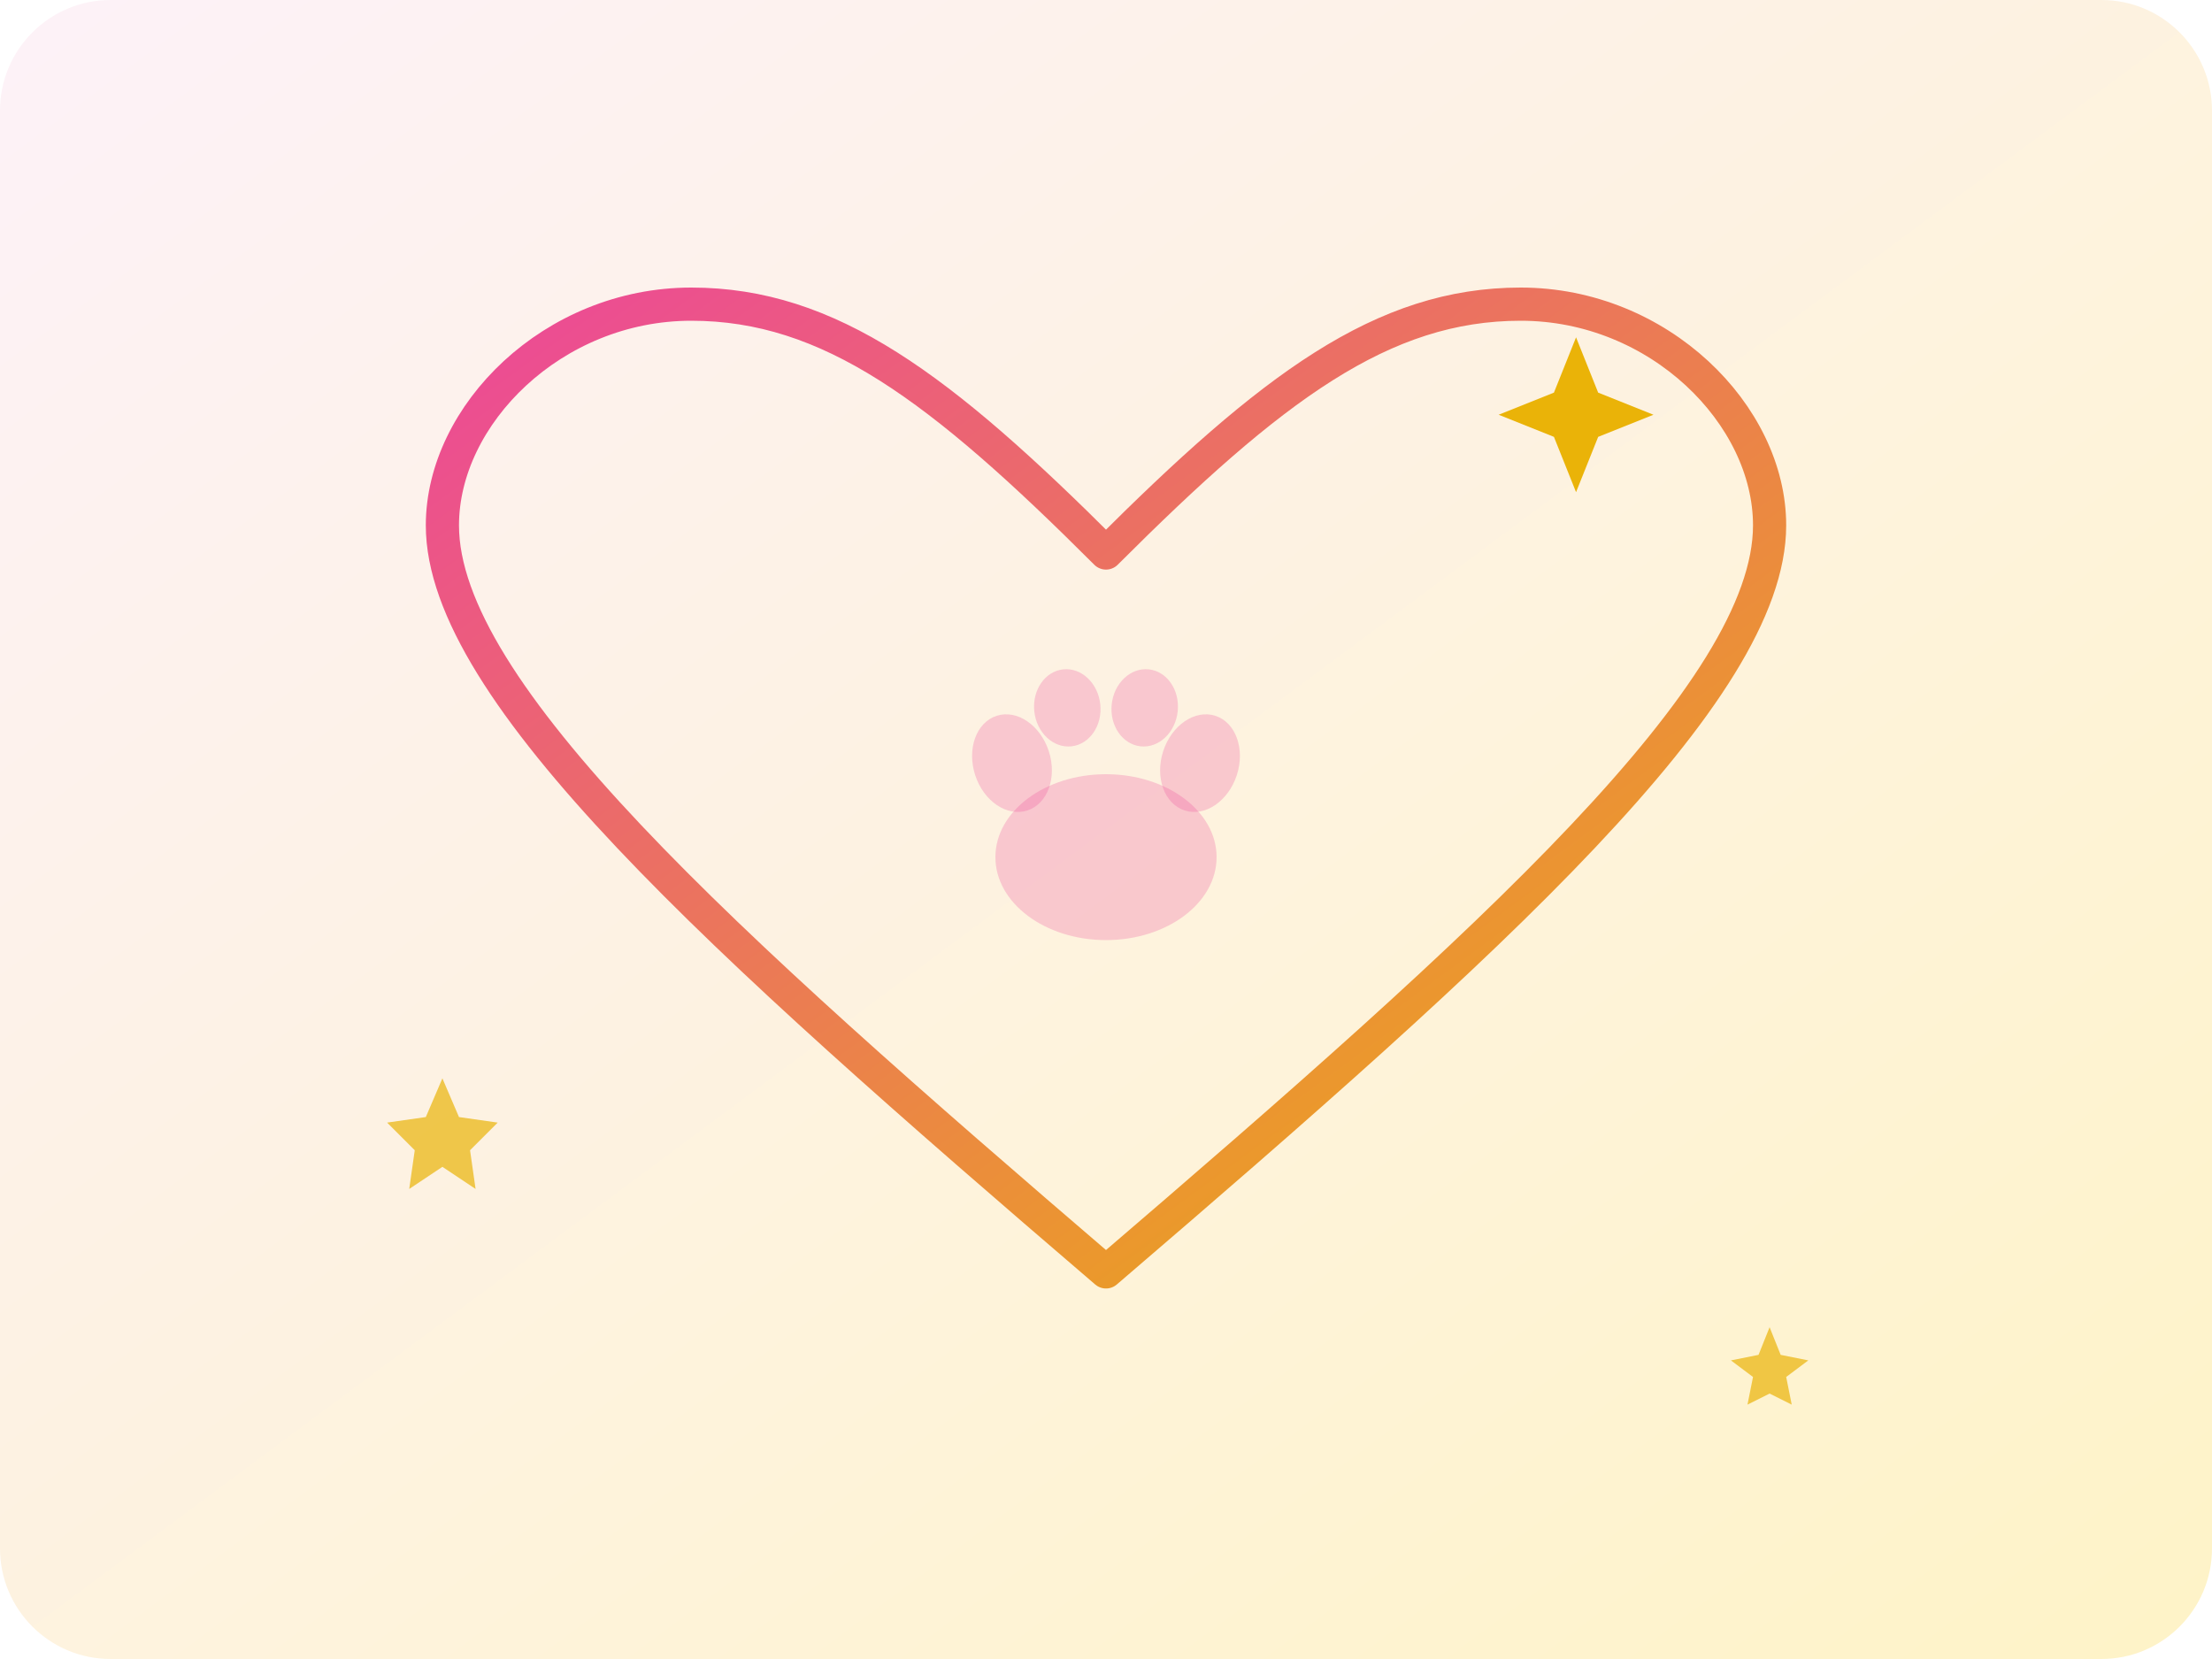
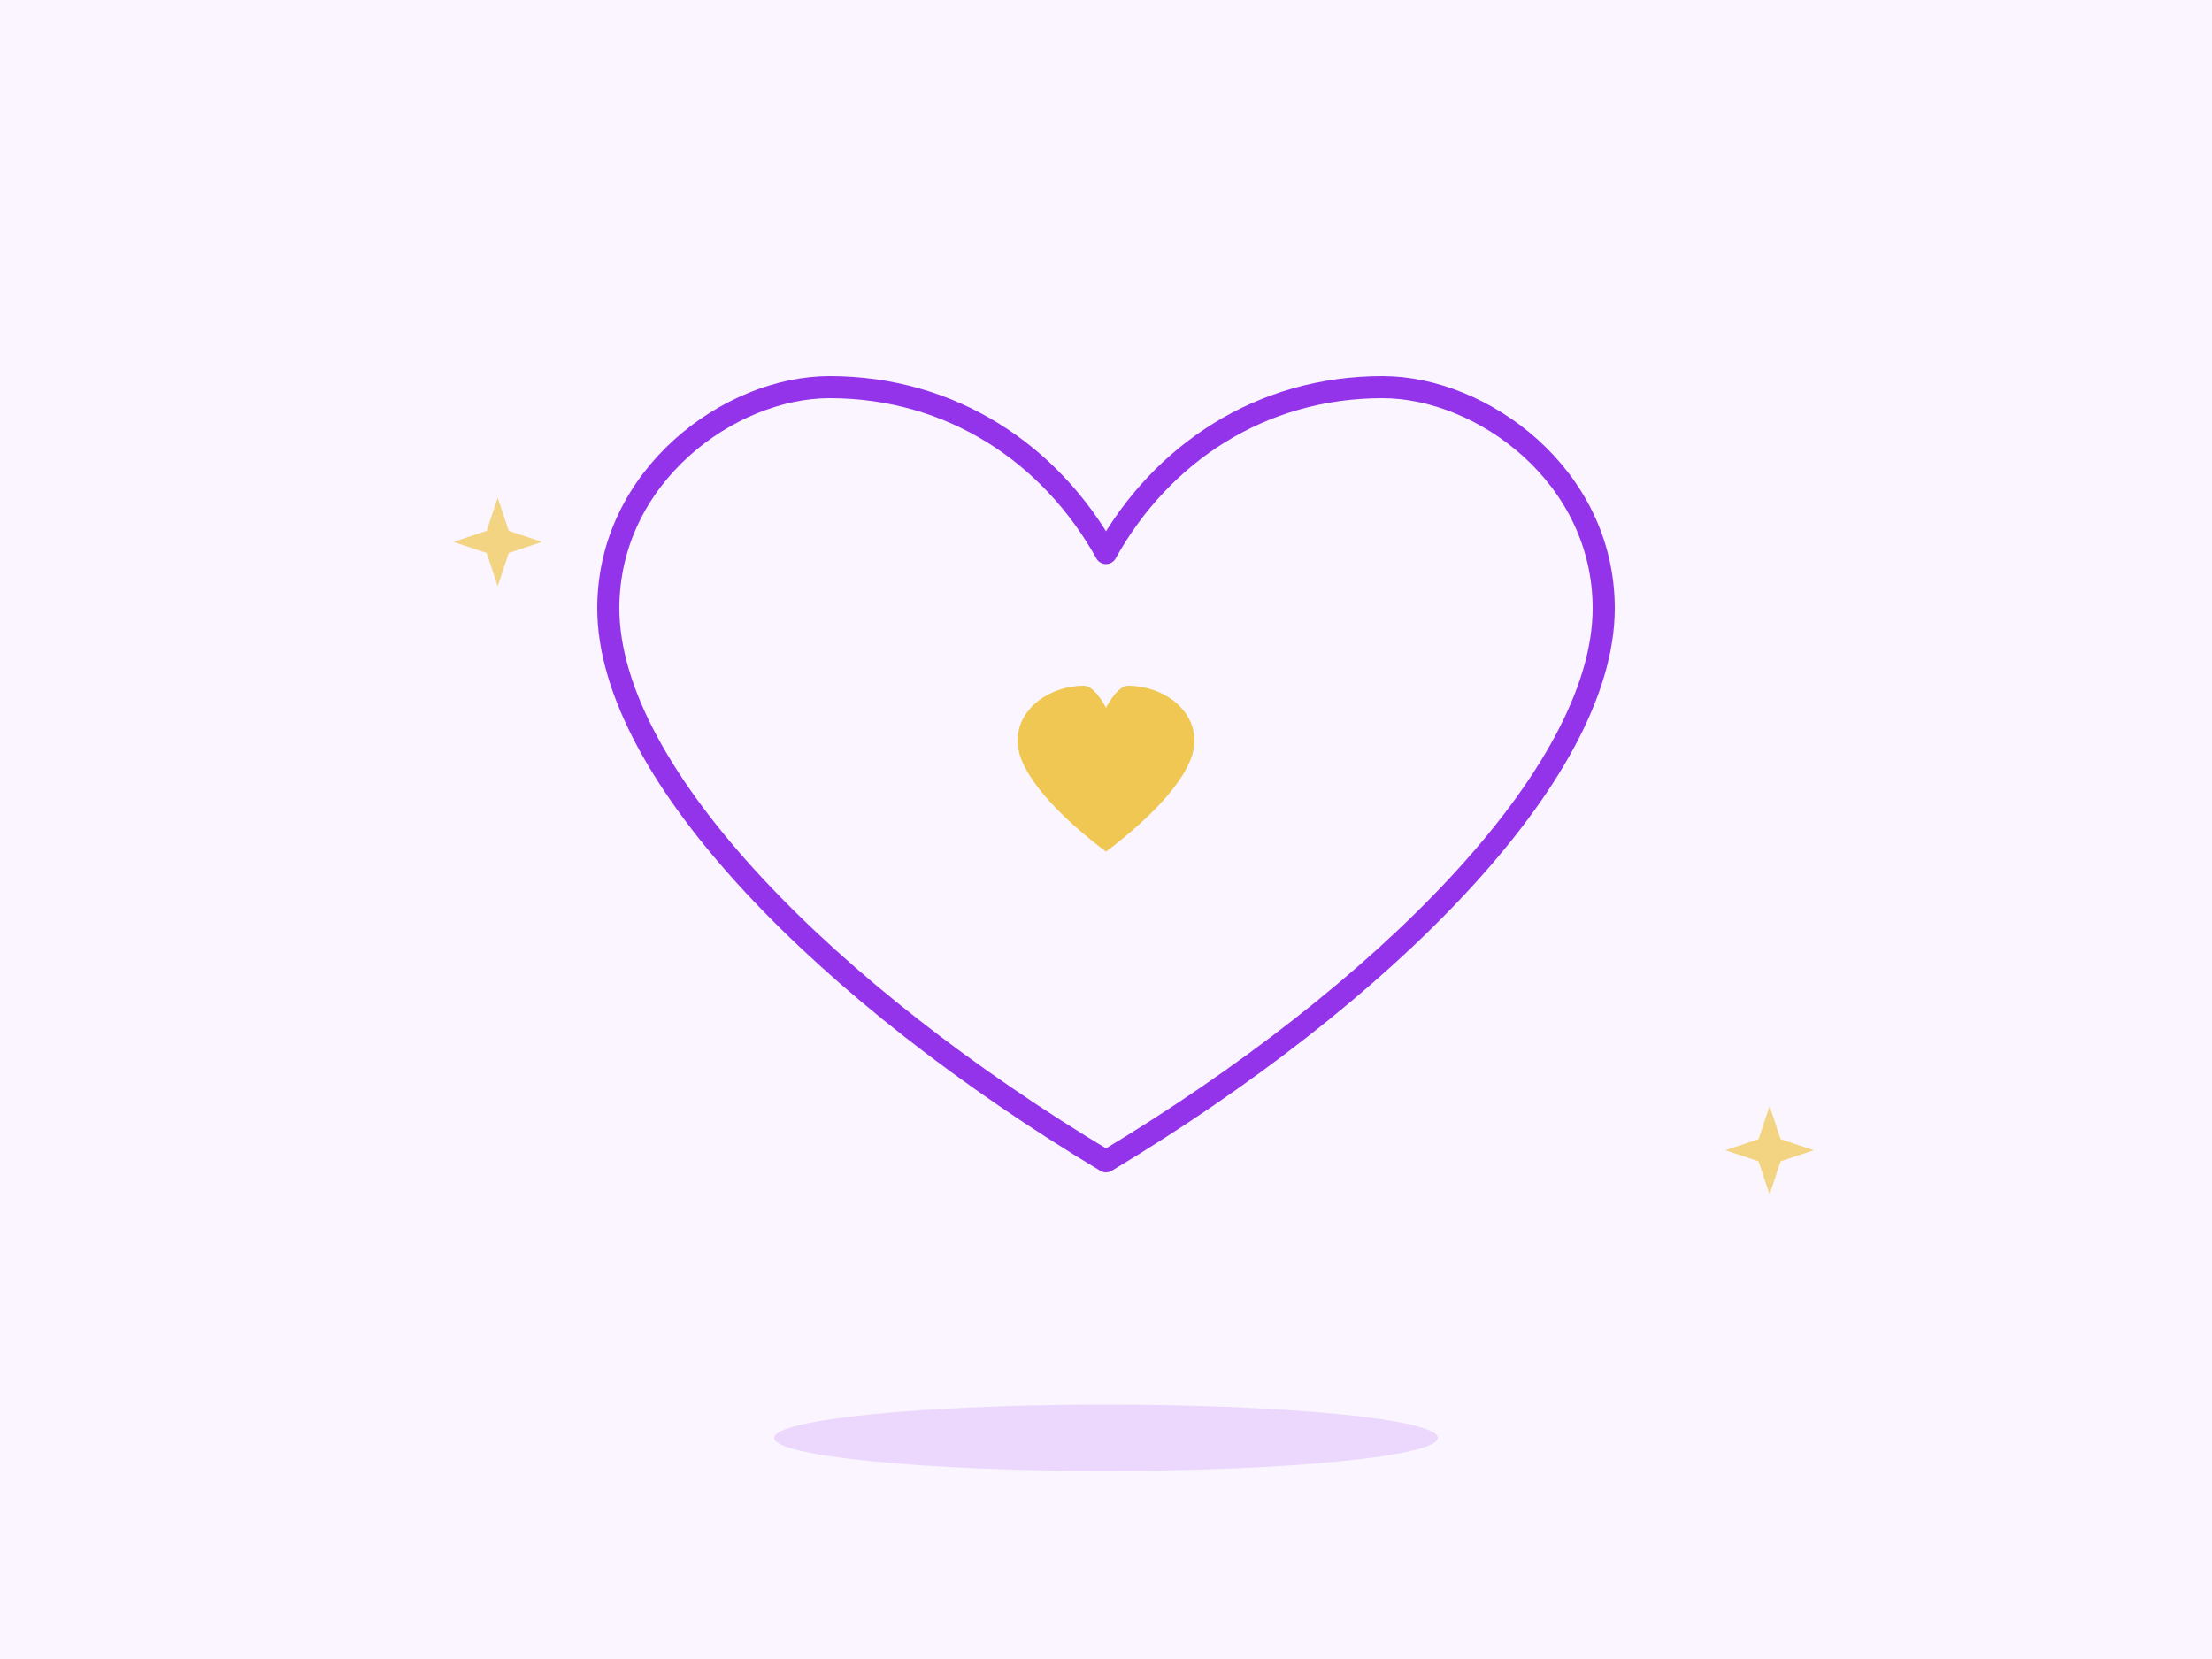
- <svg xmlns="http://www.w3.org/2000/svg" viewBox="0 0 400 300" width="400" height="300" role="img" aria-label="Empty state: no donations yet">
-   <defs>
-     <linearGradient id="nd-bg" x1="0" y1="0" x2="1" y2="1">
-       <stop offset="0" stop-color="#fdf2f8" />
-       <stop offset="1" stop-color="#fef3c7" />
-     </linearGradient>
-     <linearGradient id="nd-heart" x1="0" y1="0" x2="1" y2="1">
-       <stop offset="0" stop-color="#ec4899" />
-       <stop offset="1" stop-color="#eab308" />
-     </linearGradient>
-   </defs>
-   <rect width="400" height="300" fill="url(#nd-bg)" rx="20" />
-   <path d="M200 230 C130 170, 80 125, 80 95 C80 75, 100 55, 125 55 C150 55, 170 70, 200 100 C230 70, 250 55, 275 55 C300 55, 320 75, 320 95 C320 125, 270 170, 200 230 Z" fill="none" stroke="url(#nd-heart)" stroke-width="6" stroke-linecap="round" stroke-linejoin="round" />
-   <g transform="translate(200 140)">
-     <ellipse cx="0" cy="15" rx="20" ry="15" fill="#ec4899" opacity=".25" />
-     <ellipse cx="-17" cy="-2" rx="7" ry="9" transform="rotate(-18 -17 -2)" fill="#ec4899" opacity=".25" />
-     <ellipse cx="-7" cy="-12" rx="6" ry="7" transform="rotate(-6 -7 -12)" fill="#ec4899" opacity=".25" />
-     <ellipse cx="7" cy="-12" rx="6" ry="7" transform="rotate(6 7 -12)" fill="#ec4899" opacity=".25" />
-     <ellipse cx="17" cy="-2" rx="7" ry="9" transform="rotate(18 17 -2)" fill="#ec4899" opacity=".25" />
+ <svg xmlns="http://www.w3.org/2000/svg" viewBox="0 0 400 300" role="img" aria-label="Sin donaciones">
+   <rect width="400" height="300" fill="#faf5ff" />
+   <ellipse cx="200" cy="260" rx="60" ry="6" fill="#9333EA" opacity=".15" />
+   <g transform="translate(200 150)">
+     <path d="M 0 60 C -50 30, -90 -10, -90 -40 C -90 -64, -68 -80, -50 -80 C -28 -80, -10 -68, 0 -50 C 10 -68, 28 -80, 50 -80 C 68 -80, 90 -64, 90 -40 C 90 -10, 50 30, 0 60 Z" fill="none" stroke="#9333EA" stroke-width="4" stroke-linejoin="round" />
+     <path d="M 0 4 C -8 -2, -16 -10, -16 -16 C -16 -22, -10 -26, -4 -26 C -2 -26, 0 -22, 0 -22 C 0 -22, 2 -26, 4 -26 C 10 -26, 16 -22, 16 -16 C 16 -10, 8 -2, 0 4 Z" fill="#eab308" opacity=".7" />
  </g>
-   <g transform="translate(285 75)">
-     <path d="M0 -14 L4 -4 L14 0 L4 4 L0 14 L-4 4 L-14 0 L-4 -4 z" fill="#eab308" />
+   <g fill="#eab308">
+     <path d="M 90 90 L 92 96 L 98 98 L 92 100 L 90 106 L 88 100 L 82 98 L 88 96 Z" opacity=".5" />
+     <path d="M 320 200 L 322 206 L 328 208 L 322 210 L 320 216 L 318 210 L 312 208 L 318 206 Z" opacity=".5" />
  </g>
-   <path d="M80 195 l3 7 7 1 -5 5 1 7 -6 -4 -6 4 1 -7 -5 -5 7 -1 z" fill="#eab308" opacity=".7" />
-   <path d="M320 240 l2 5 5 1 -4 3 1 5 -4 -2 -4 2 1 -5 -4 -3 5 -1 z" fill="#eab308" opacity=".7" />
</svg>
